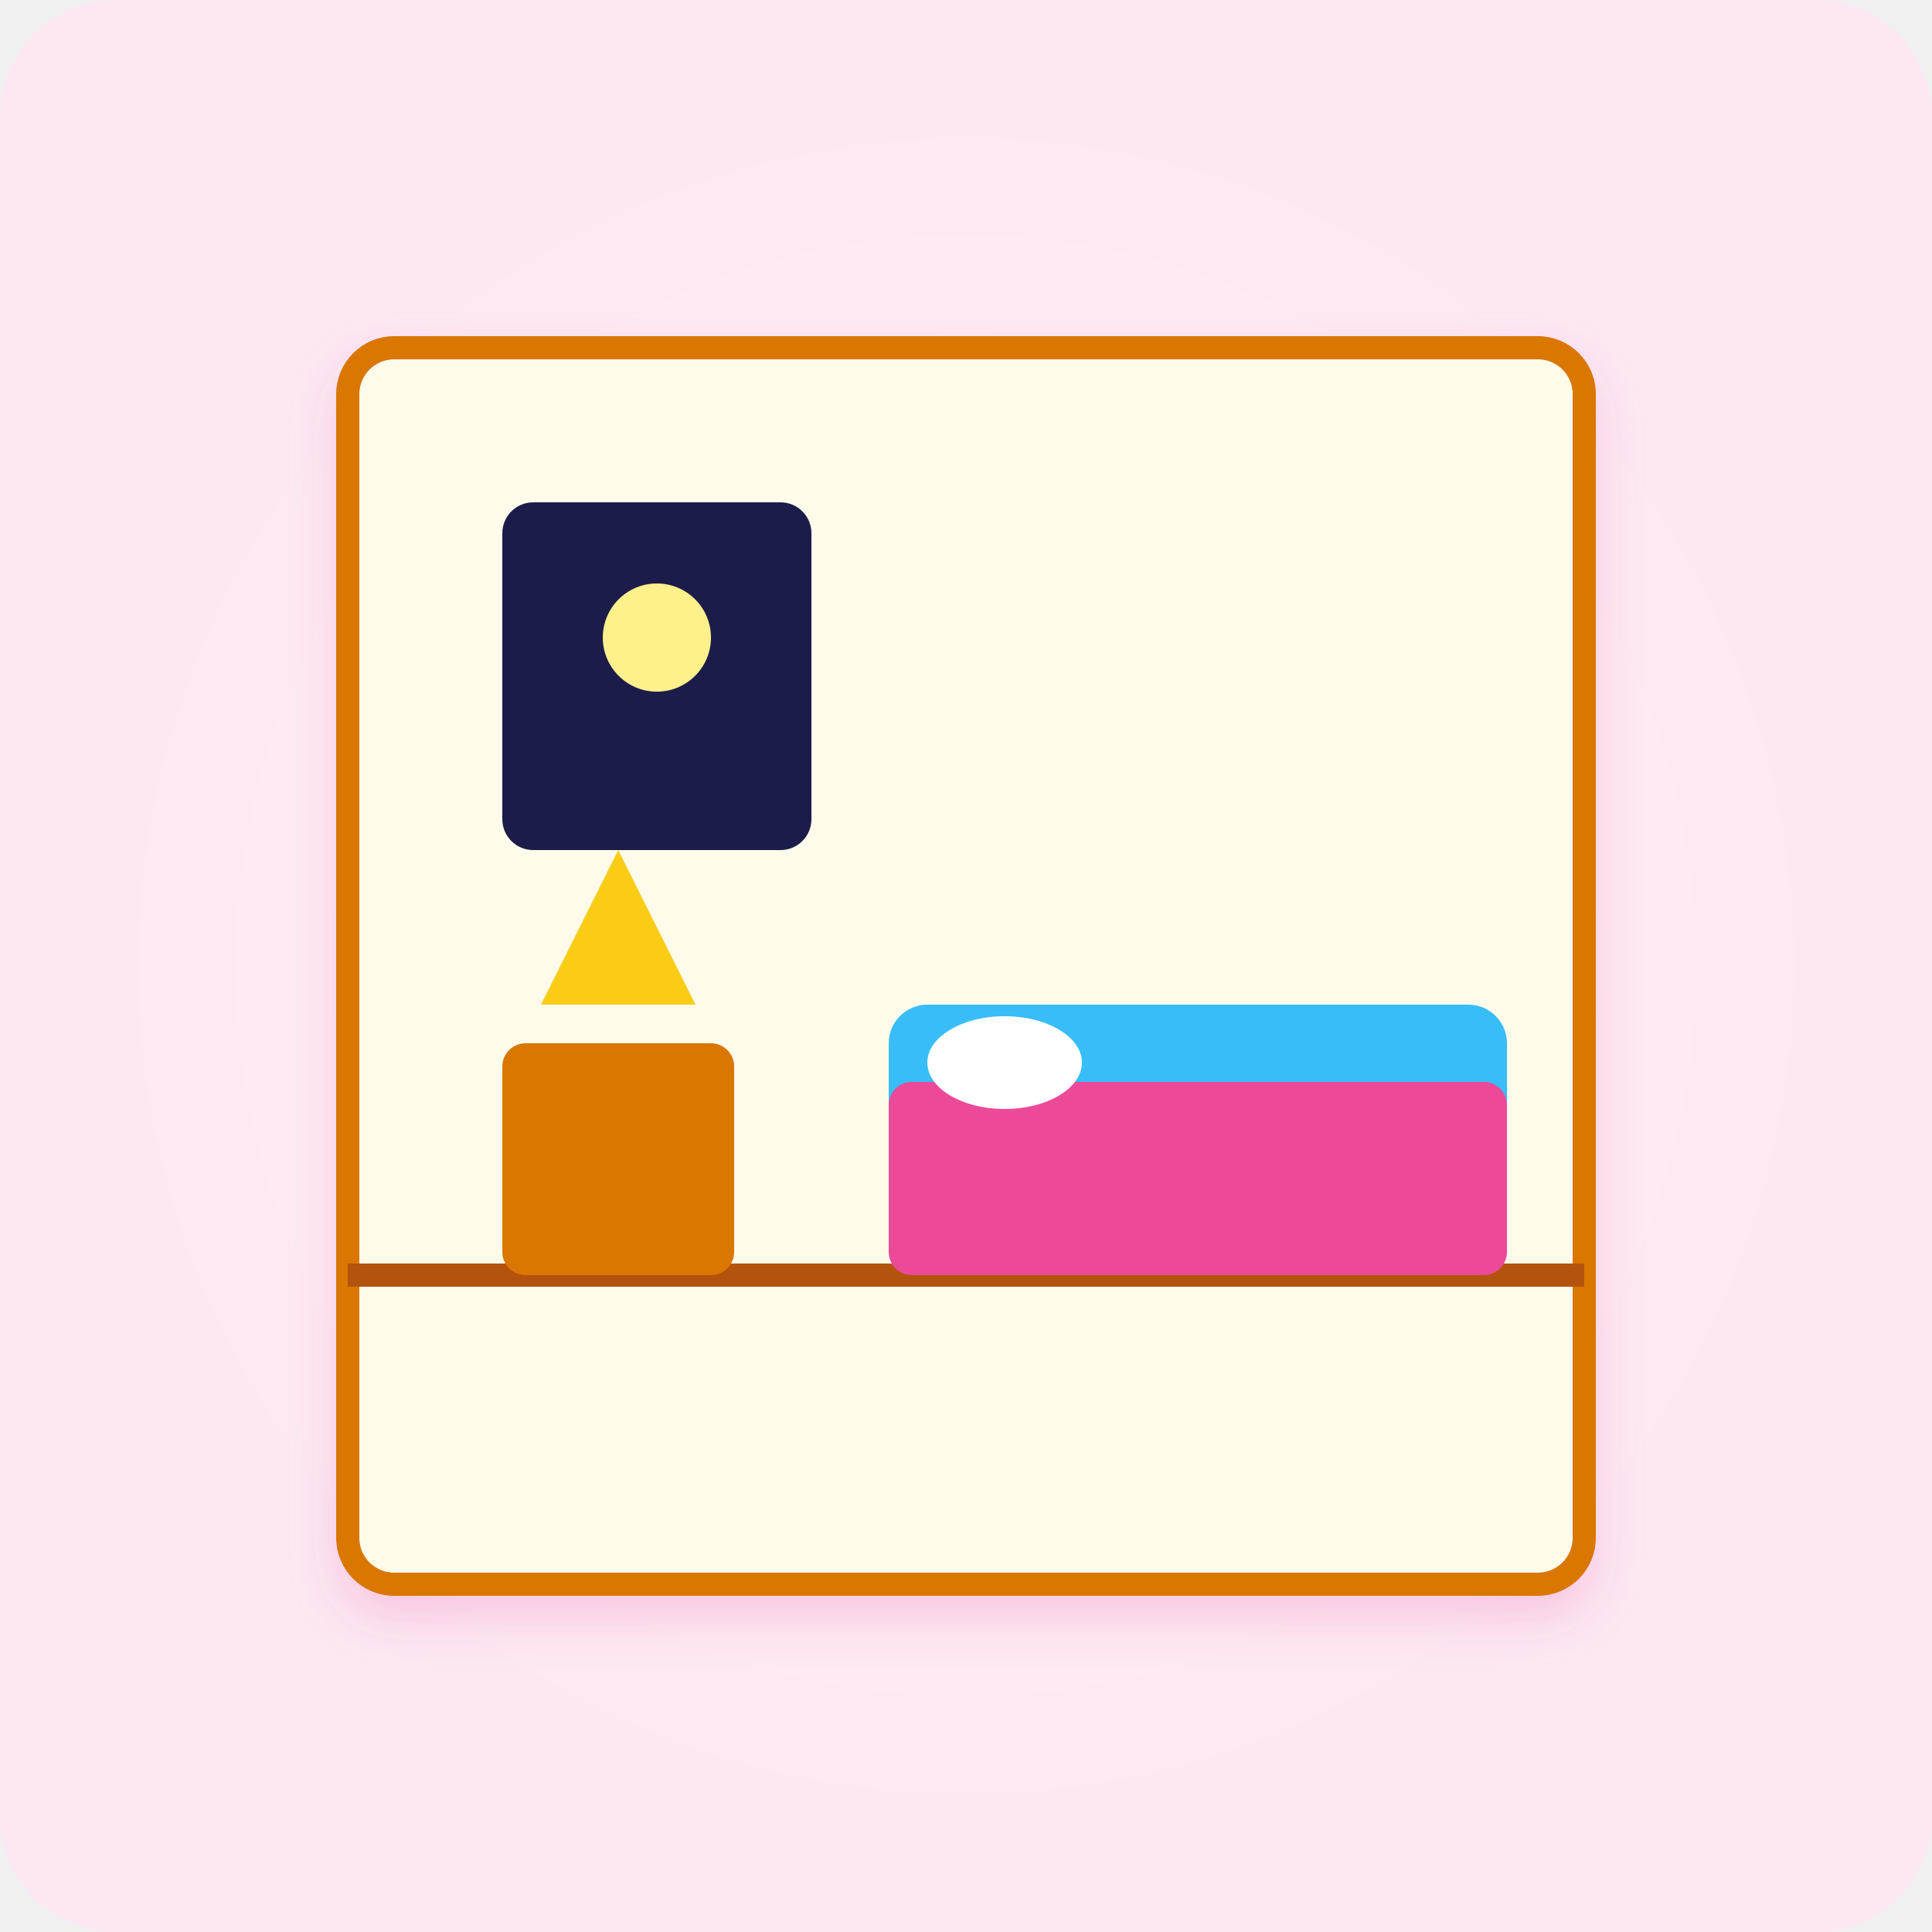
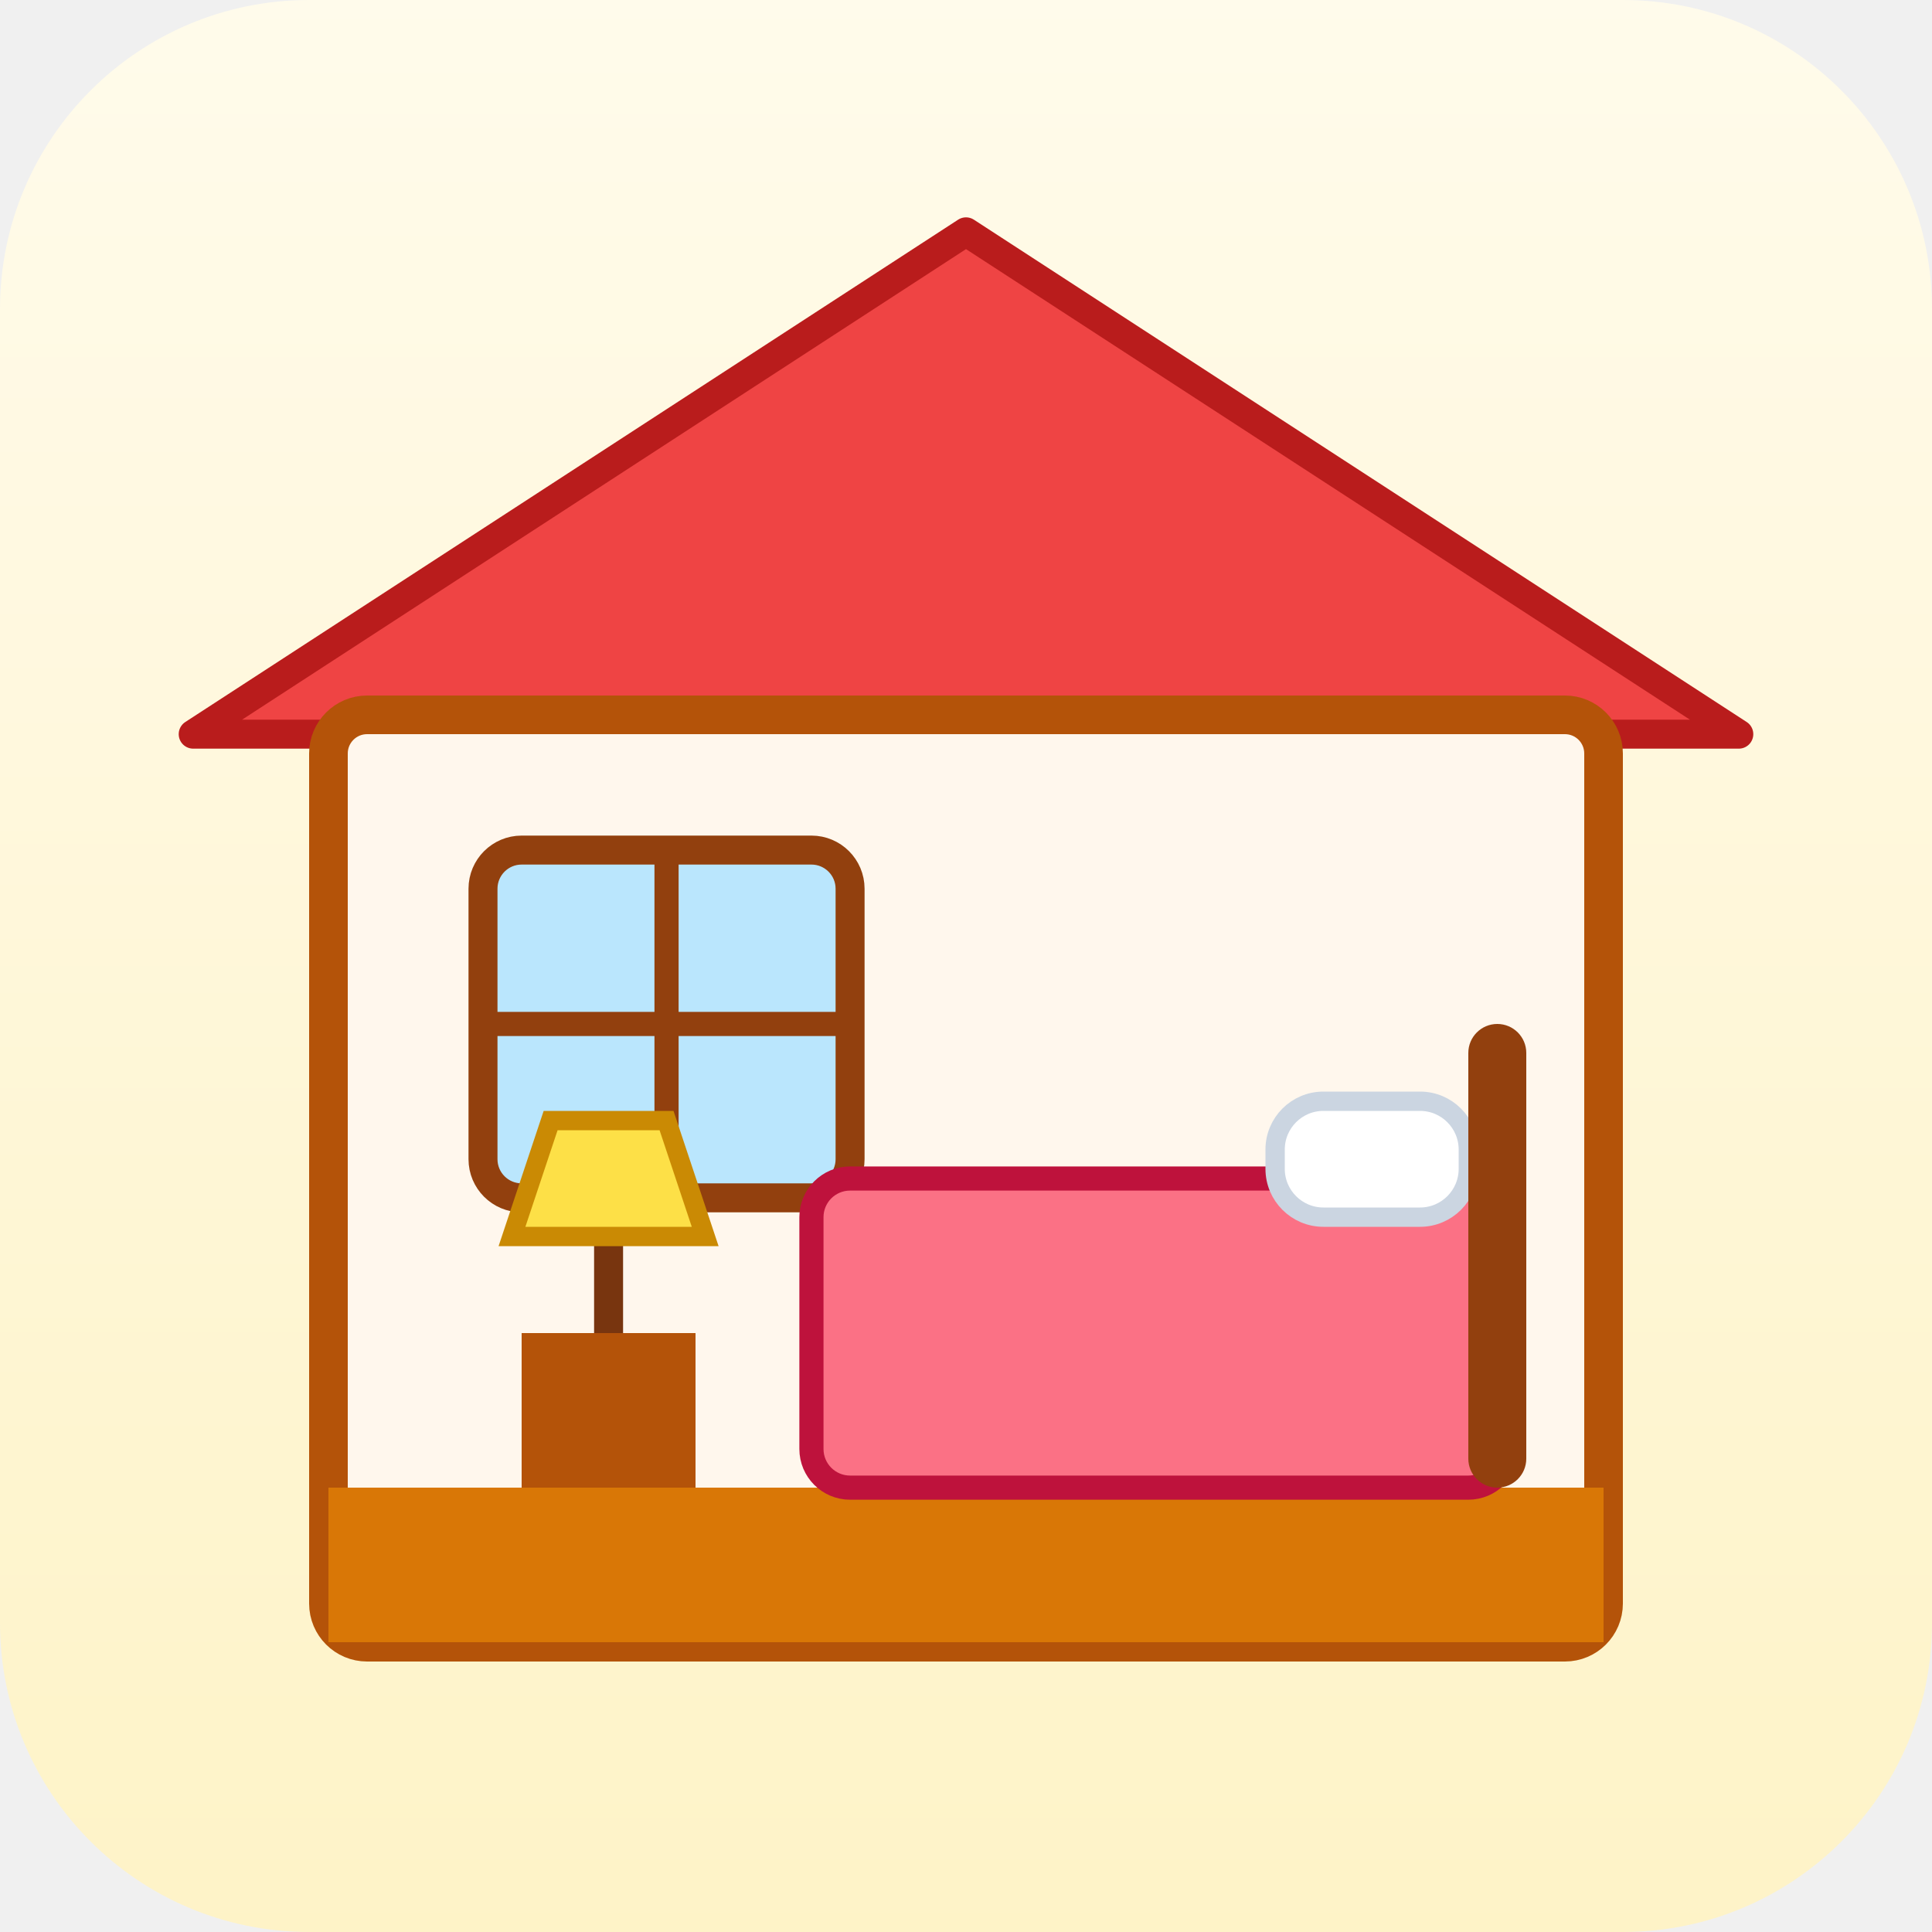
- <svg xmlns="http://www.w3.org/2000/svg" viewBox="0 0 500 500" width="100%" height="100%">
+ <svg xmlns="http://www.w3.org/2000/svg" viewBox="0 0 200 200">
  <defs>
-     <radialGradient id="bgWuRoom" cx="50%" cy="50%" r="50%">
-       <stop offset="0%" stop-color="#fff1f2" />
-       <stop offset="100%" stop-color="#fce7f3" />
-     </radialGradient>
-     <filter id="shadowWuRoom" x="-10%" y="-10%" width="120%" height="120%">
-       <feDropShadow dx="0" dy="6" stdDeviation="6" flood-color="#ec4899" flood-opacity="0.2" />
-     </filter>
+     <linearGradient id="bg" x1="0" y1="0" x2="0" y2="1">
+       <stop offset="0%" stop-color="#fffbeb" />
+       <stop offset="100%" stop-color="#fef3c7" />
+     </linearGradient>
  </defs>
-   <rect width="500" height="500" rx="30" fill="url(#bgWuRoom)" />
-   <g filter="url(#shadowWuRoom)">
-     <rect x="90" y="90" width="320" height="320" rx="12" fill="#fffbeb" stroke="#d97706" stroke-width="6" />
-     <line x1="90" y1="330" x2="410" y2="330" stroke="#b45309" stroke-width="6" />
-     <rect x="130" y="130" width="80" height="90" rx="8" fill="#1e1b4b" />
-     <circle cx="170" cy="165" r="14" fill="#fef08a" />
-     <rect x="230" y="260" width="160" height="70" rx="10" fill="#38bdf8" />
-     <rect x="230" y="280" width="160" height="50" rx="6" fill="#ec4899" />
-     <ellipse cx="260" cy="275" rx="20" ry="12" fill="#ffffff" />
-     <rect x="130" y="270" width="60" height="60" rx="6" fill="#d97706" />
-     <polygon points="160,220 140,260 180,260" fill="#facc15" />
-   </g>
+   <rect width="200" height="200" rx="32" fill="url(#bg)" />
+   <polygon points="20,76 100,24 180,76" fill="#ef4444" stroke="#b91c1c" stroke-width="3" stroke-linejoin="round" />
+   <rect x="34" y="74" width="132" height="96" rx="4" fill="#fff7ed" stroke="#b45309" stroke-width="4" />
+   <rect x="34" y="154" width="132" height="16" fill="#d97706" />
+   <rect x="50" y="88" width="38" height="36" rx="4" fill="#bae6fd" stroke="#92400e" stroke-width="3" />
+   <line x1="69" y1="88" x2="69" y2="124" stroke="#92400e" stroke-width="2.5" />
+   <line x1="50" y1="106" x2="88" y2="106" stroke="#92400e" stroke-width="2.5" />
+   <rect x="84" y="122" width="72" height="32" rx="4" fill="#fb7185" stroke="#be123c" stroke-width="2.5" />
+   <rect x="132" y="114" width="20" height="12" rx="5" fill="#ffffff" stroke="#cbd5e1" stroke-width="2" />
+   <rect x="152" y="106" width="6" height="48" rx="3" fill="#92400e" />
+   <rect x="54" y="138" width="18" height="16" fill="#b45309" />
+   <line x1="63" y1="128" x2="63" y2="138" stroke="#78350f" stroke-width="3" />
+   <polygon points="53,128 73,128 69,116 57,116" fill="#fde047" stroke="#ca8a04" stroke-width="2" />
</svg>
